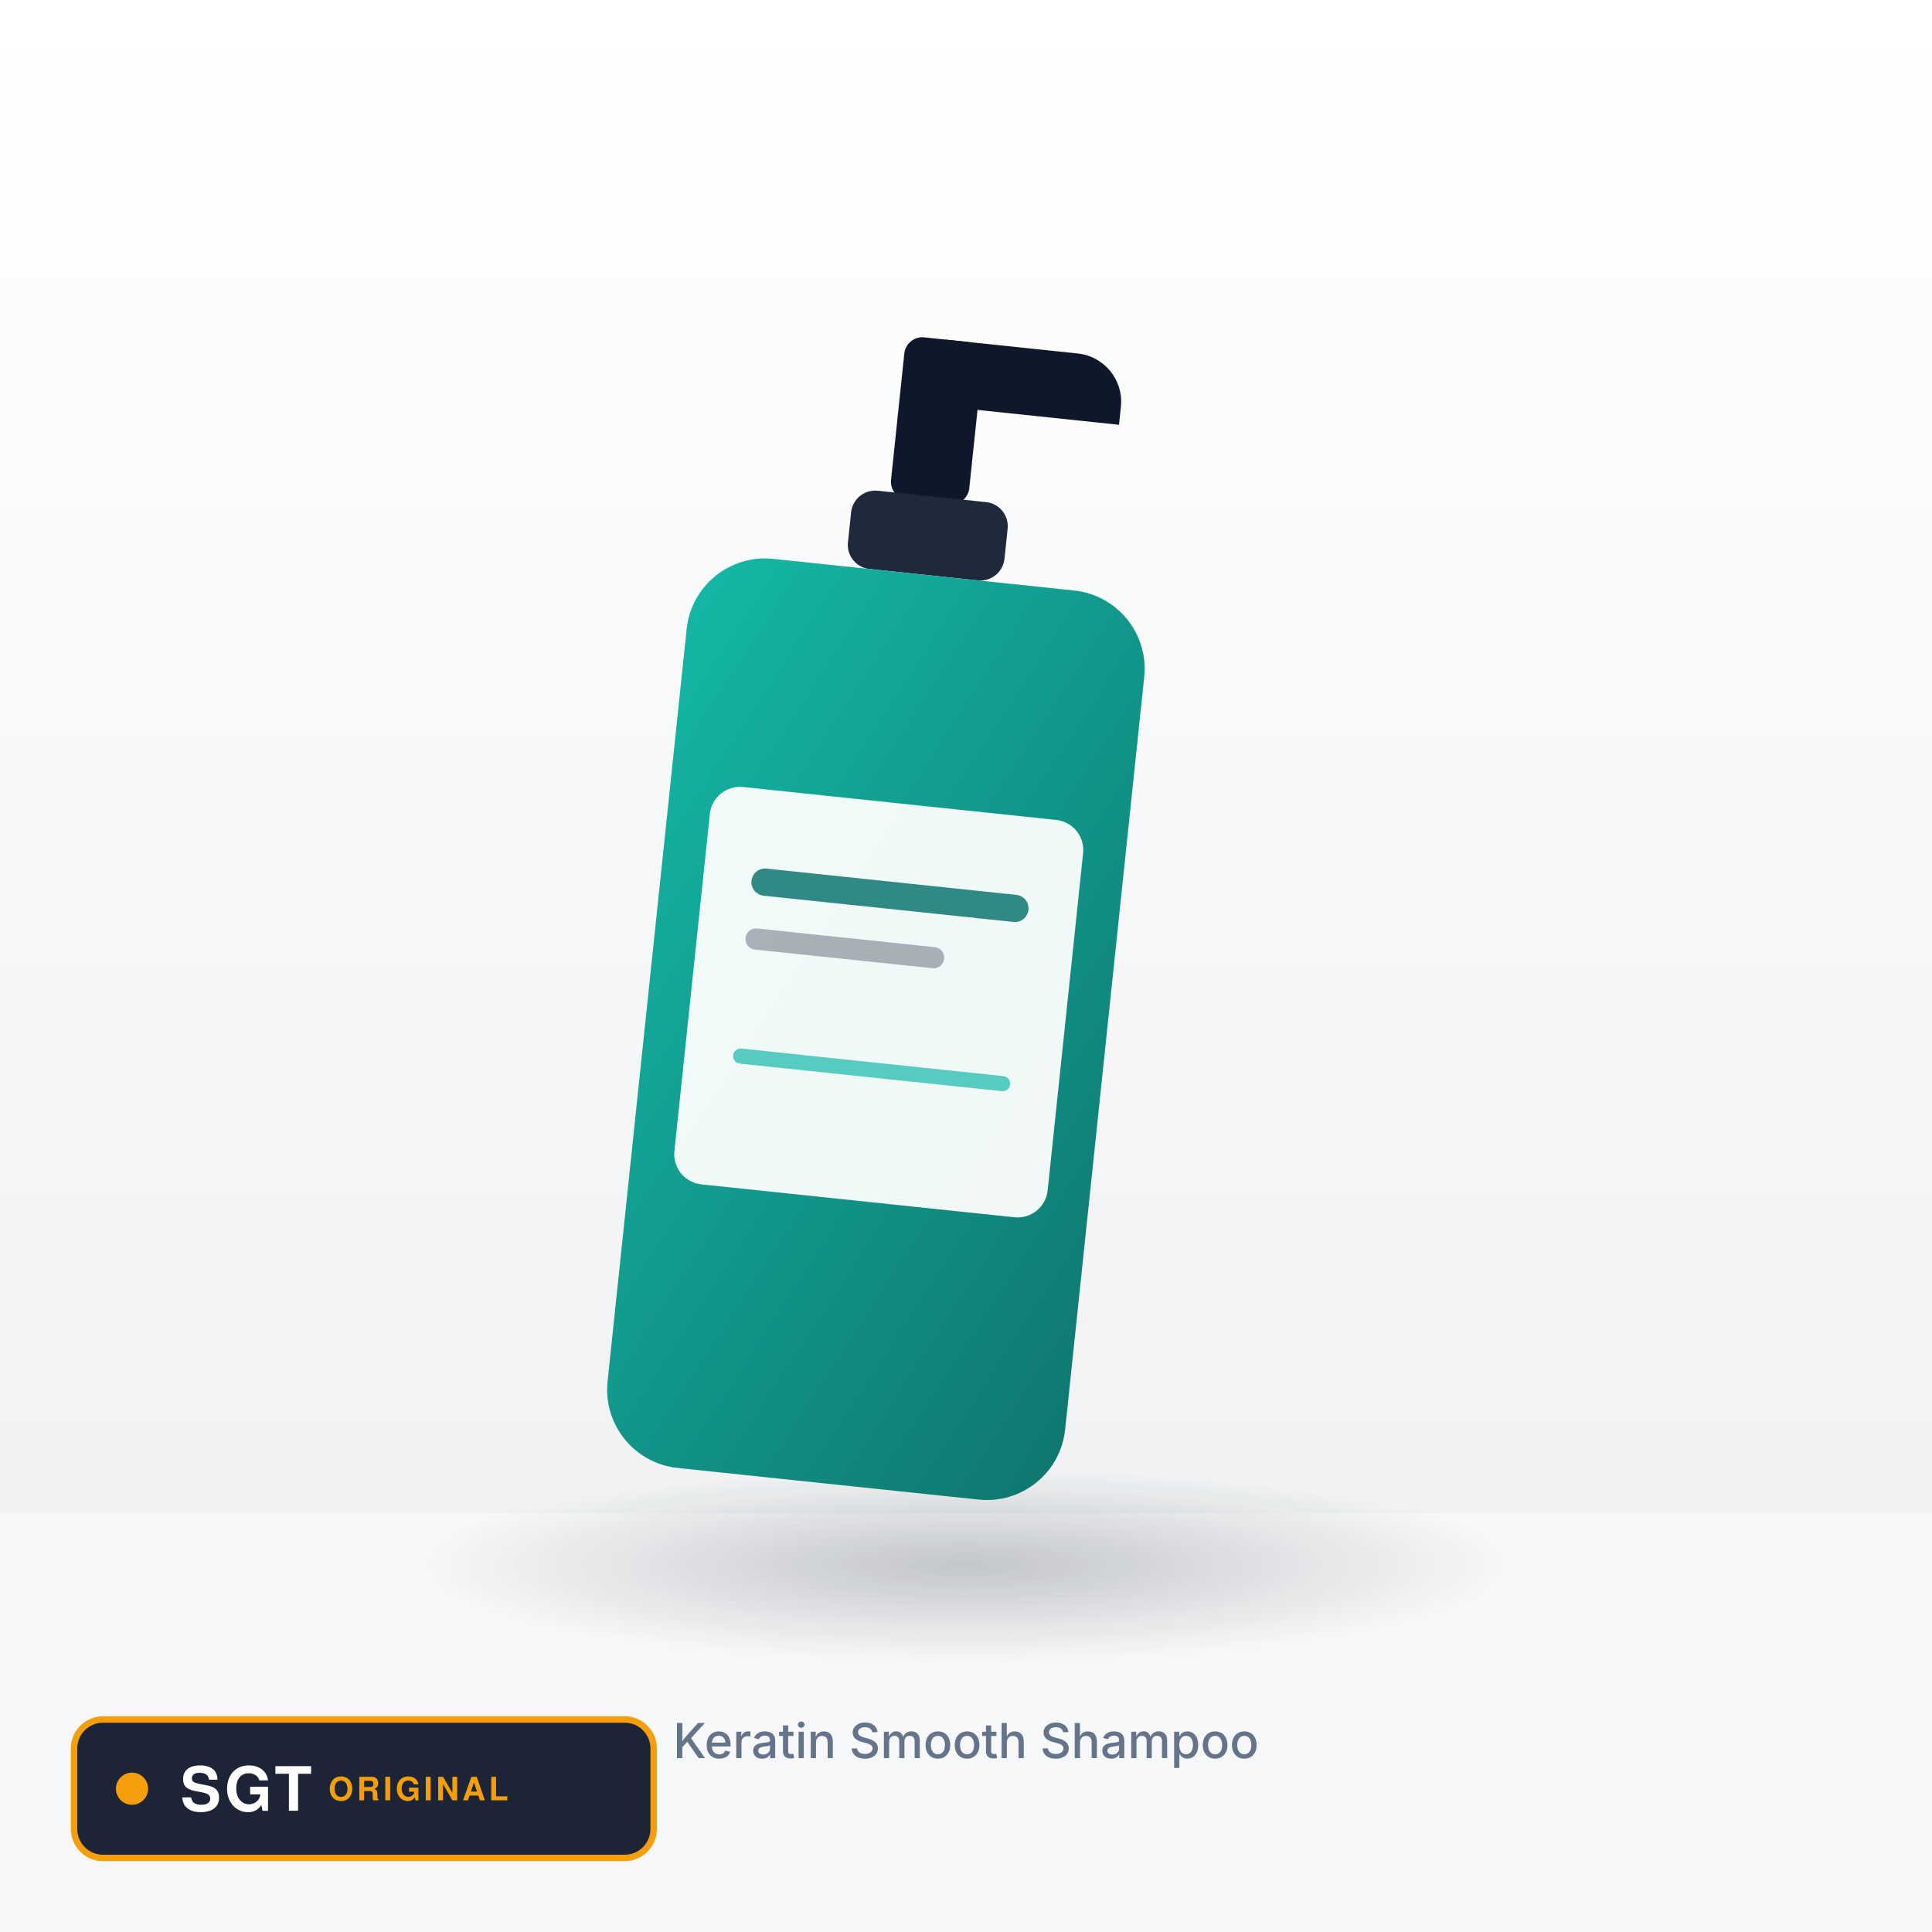
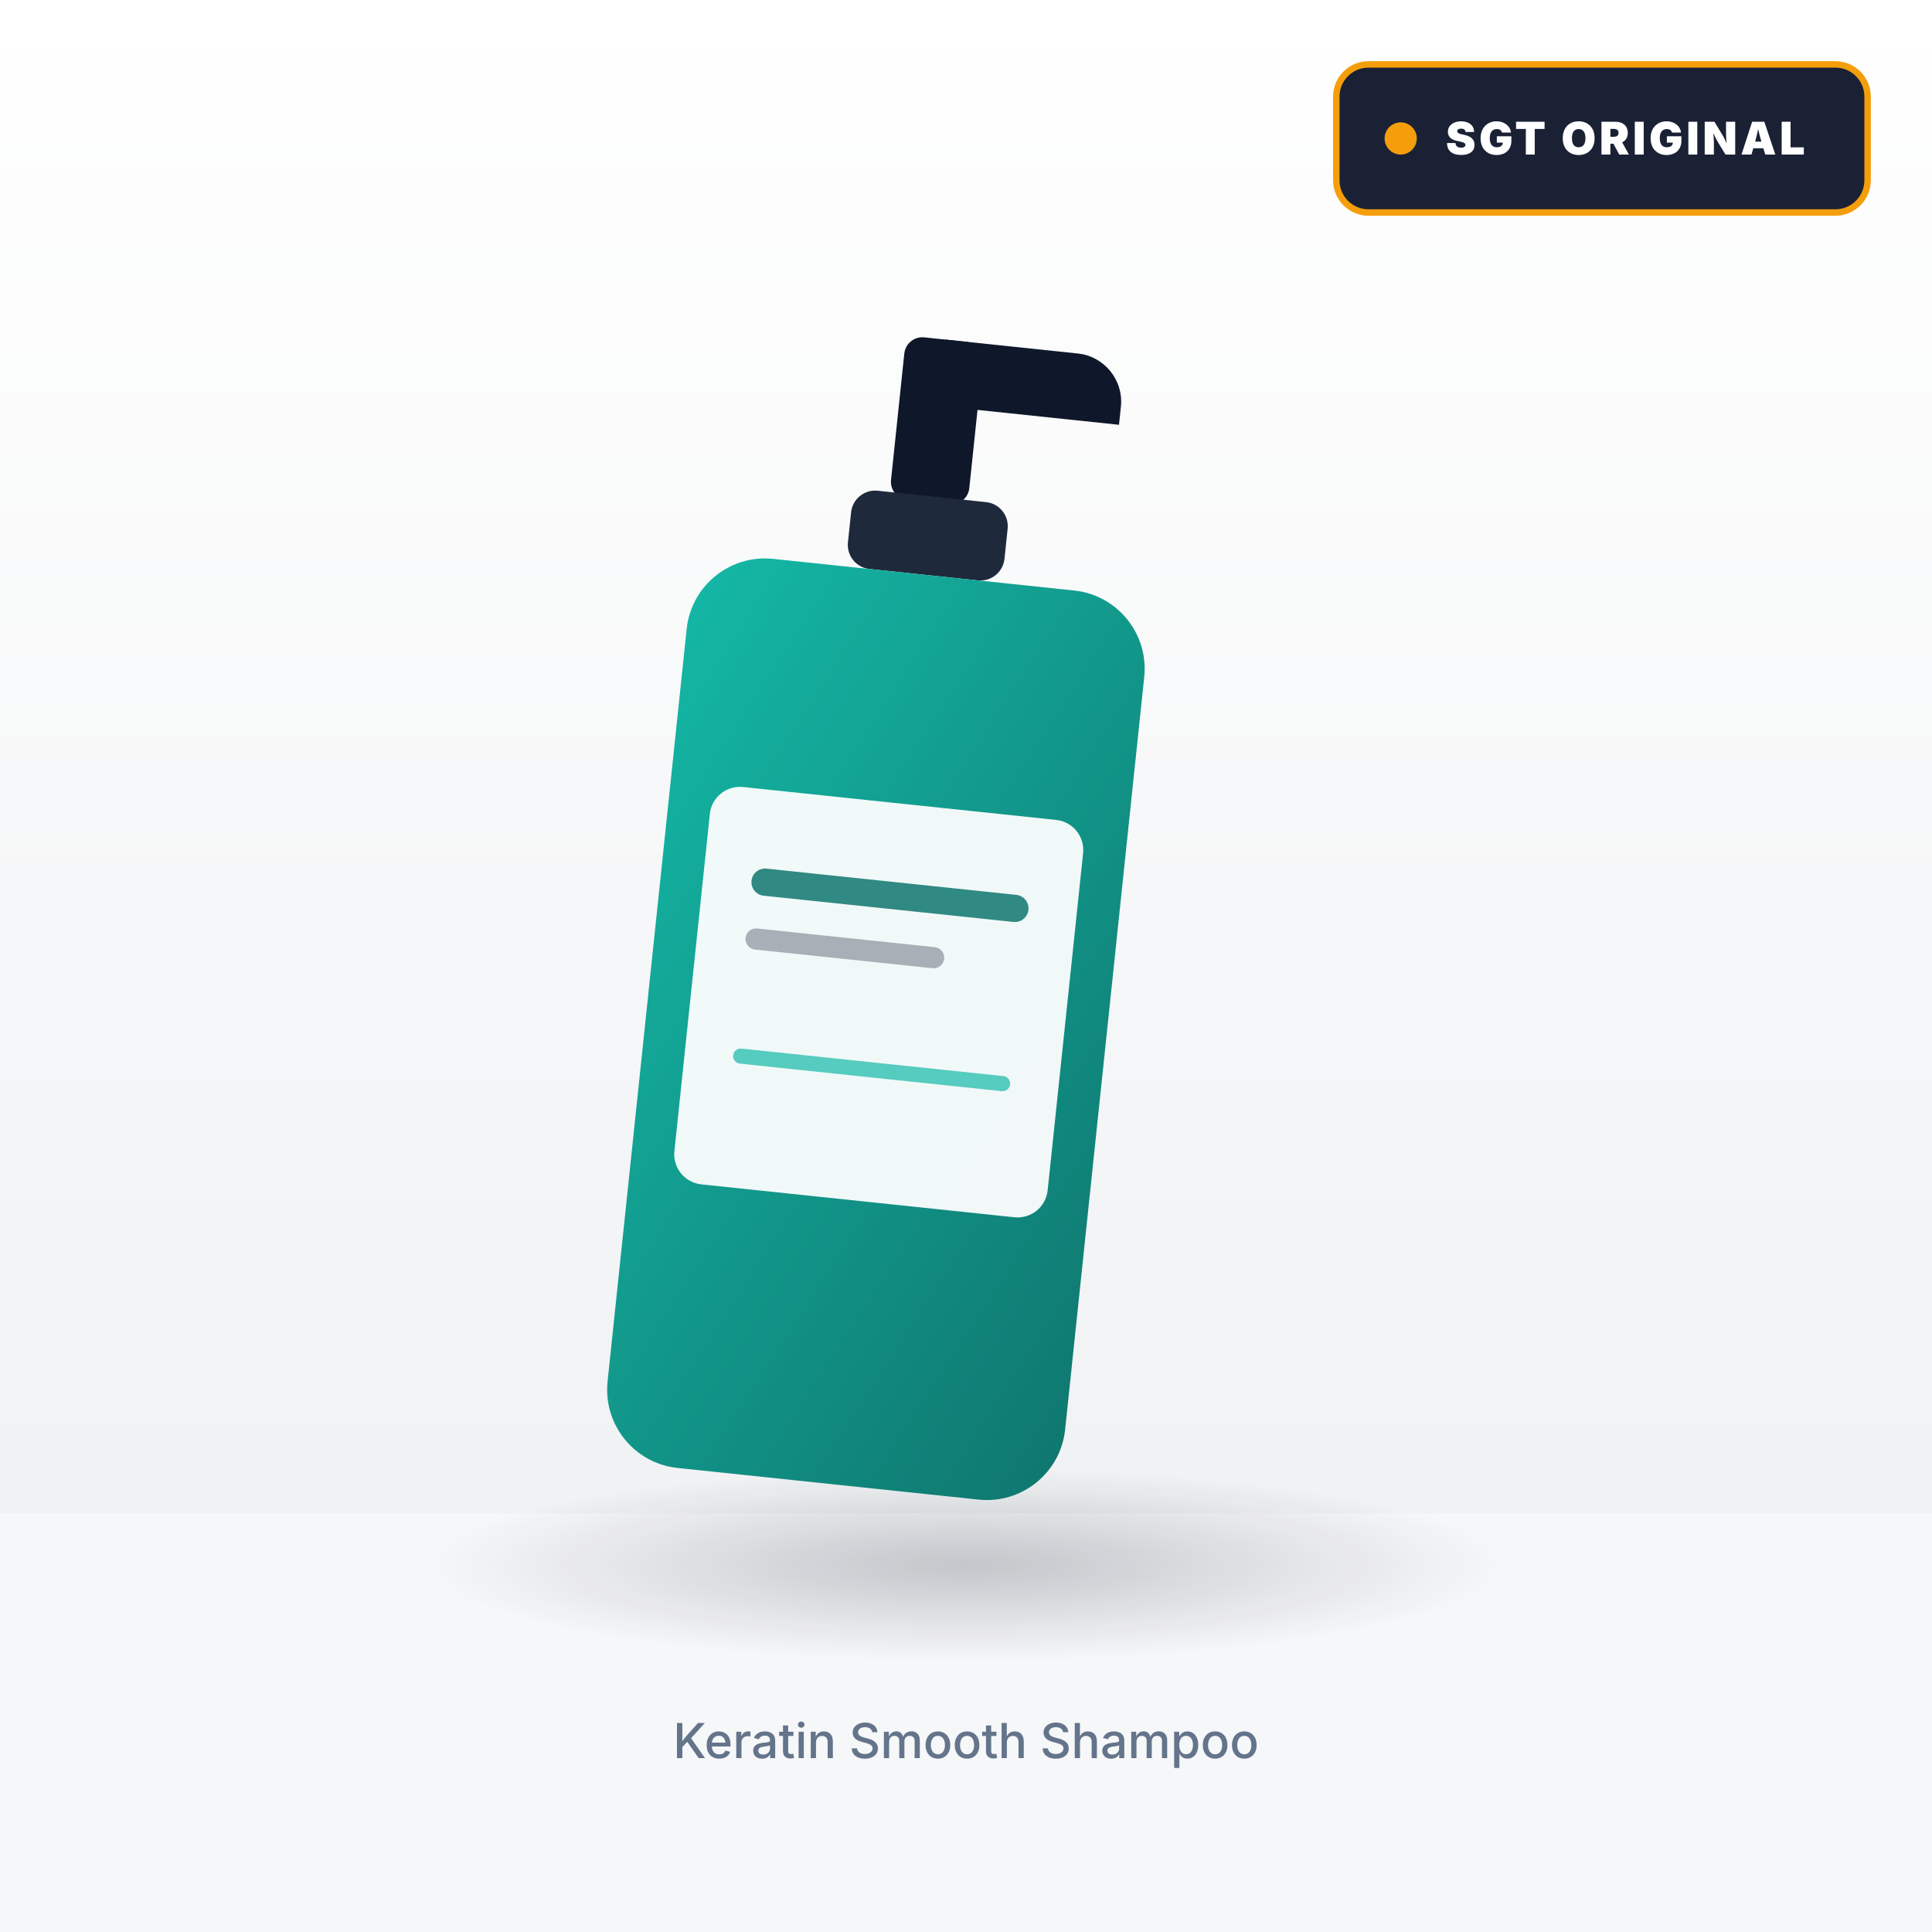
<svg xmlns="http://www.w3.org/2000/svg" viewBox="0 0 600 600" width="600" height="600" role="img" aria-label="Keratin Smooth Shampoo — Hair Care">
  <defs>
    <linearGradient id="bg" x1="0" y1="0" x2="0" y2="1">
      <stop offset="0%" stop-color="#ffffff" />
      <stop offset="100%" stop-color="#eceef0" />
    </linearGradient>
    <linearGradient id="body" x1="0" y1="0" x2="1" y2="1">
      <stop offset="0%" stop-color="#14b8a6" />
      <stop offset="100%" stop-color="#0f766e" />
    </linearGradient>
    <linearGradient id="stroke" x1="0" y1="0" x2="1" y2="1">
      <stop offset="0%" stop-color="#14b8a6" />
      <stop offset="100%" stop-color="#0f766e" />
    </linearGradient>
    <radialGradient id="shadow" cx="50%" cy="50%">
      <stop offset="0%" stop-color="#0f172a" stop-opacity="0.22" />
      <stop offset="100%" stop-color="#0f172a" stop-opacity="0" />
    </radialGradient>
  </defs>
  <rect width="600" height="600" fill="url(#bg)" />
  <rect y="470" width="600" height="130" fill="#f6f7f8" />
  <ellipse cx="300" cy="486" rx="168" ry="30" fill="url(#shadow)" />
  <g transform="translate(310 300) rotate(6) scale(0.94) translate(-300 -300)">
    <rect x="248" y="96" width="26" height="54" rx="6" fill="#0f172a" />
    <path d="M261 96h44a16 16 0 0 1 16 16v6h-60z" fill="#0f172a" />
    <rect x="236" y="148" width="52" height="26" rx="8" fill="#1e293b" />
    <path d="M212 174h100a26 26 0 0 1 26 26v250a26 26 0 0 1-26 26H212a26 26 0 0 1-26-26V200a26 26 0 0 1 26-26z" fill="url(#body)" />
    <rect x="200" y="250" width="124" height="132" rx="10" fill="#ffffff" opacity="0.94" />
    <rect x="216" y="276" width="92" height="9" rx="4.5" fill="#0f766e" opacity="0.85" />
    <rect x="216" y="296" width="66" height="7" rx="3.5" fill="#1e293b" opacity="0.35" />
    <rect x="216" y="336" width="92" height="5" rx="2.5" fill="#14b8a6" opacity="0.7" />
  </g>
  <text x="300" y="546" font-family="ui-sans-serif,system-ui,-apple-system,sans-serif" font-size="15" font-weight="500" fill="#64748b" text-anchor="middle">Keratin Smooth Shampoo</text>
-   <g id="sgt-brand-tag">
-     <rect x="23" y="534" width="180" height="43" rx="9" fill="#0f172a" fill-opacity="0.94" stroke="#f59e0b" stroke-width="2" />
-     <circle cx="41" cy="555.5" r="5" fill="#f59e0b" />
-     <text x="56" y="562.34" fill="#ffffff" font-family="Helvetica Neue, Helvetica, Arial, sans-serif" font-weight="700" font-size="19" letter-spacing="1.14">SGT</text>
-     <text x="102" y="559.1" fill="#f59e0b" font-family="Helvetica Neue, Helvetica, Arial, sans-serif" font-weight="600" font-size="10" letter-spacing="1.00">ORIGINAL</text>
+   <g id="sgt-brand-tag" transform="translate(415, 20)">
+     <rect x="0" y="0" width="165" height="46" rx="10" fill="#0f172a" fill-opacity="0.95" stroke="#f59e0b" stroke-width="2" />
+     <circle cx="20" cy="23" r="5" fill="#f59e0b" />
+     <text x="34" y="28" font-family="system-ui, -apple-system, sans-serif" font-weight="900" font-size="14" fill="#ffffff" letter-spacing="1">SGT ORIGINAL</text>
  </g>
</svg>
